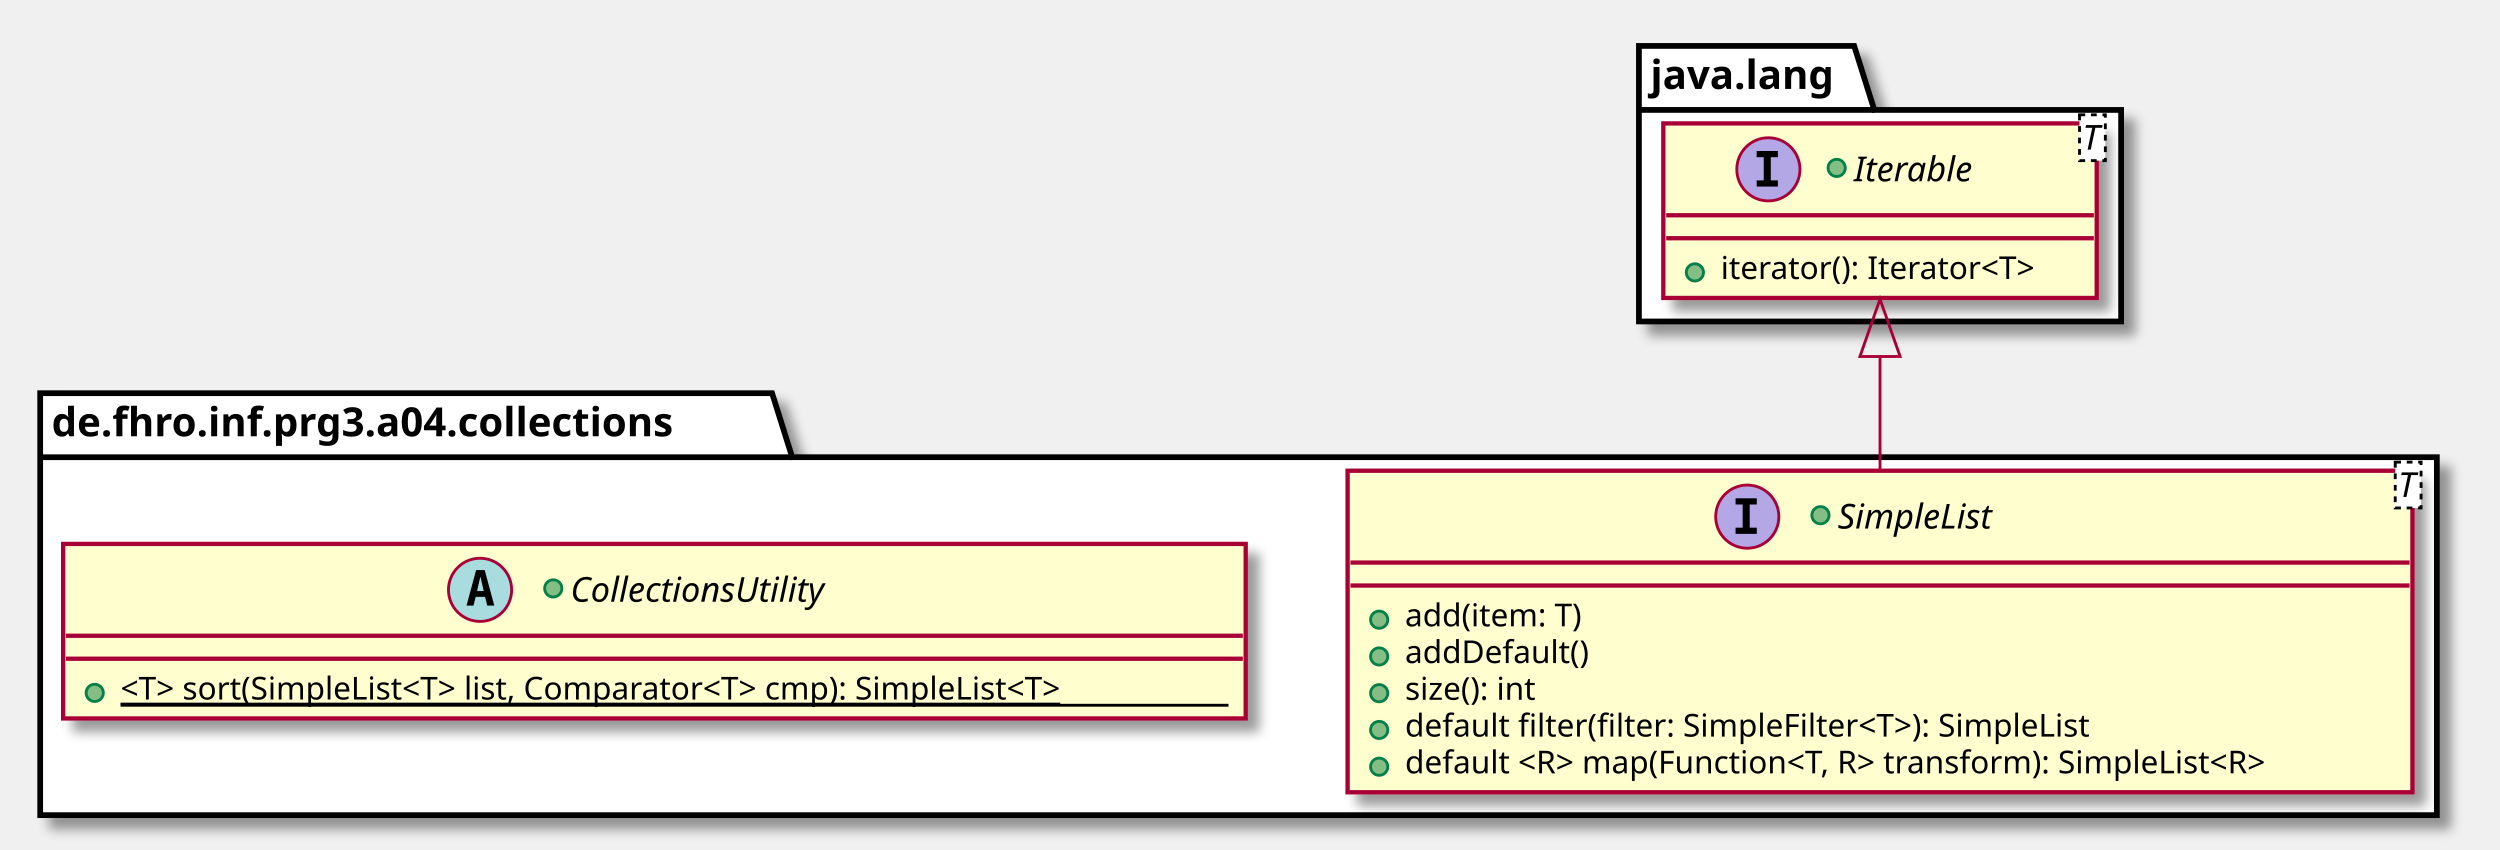
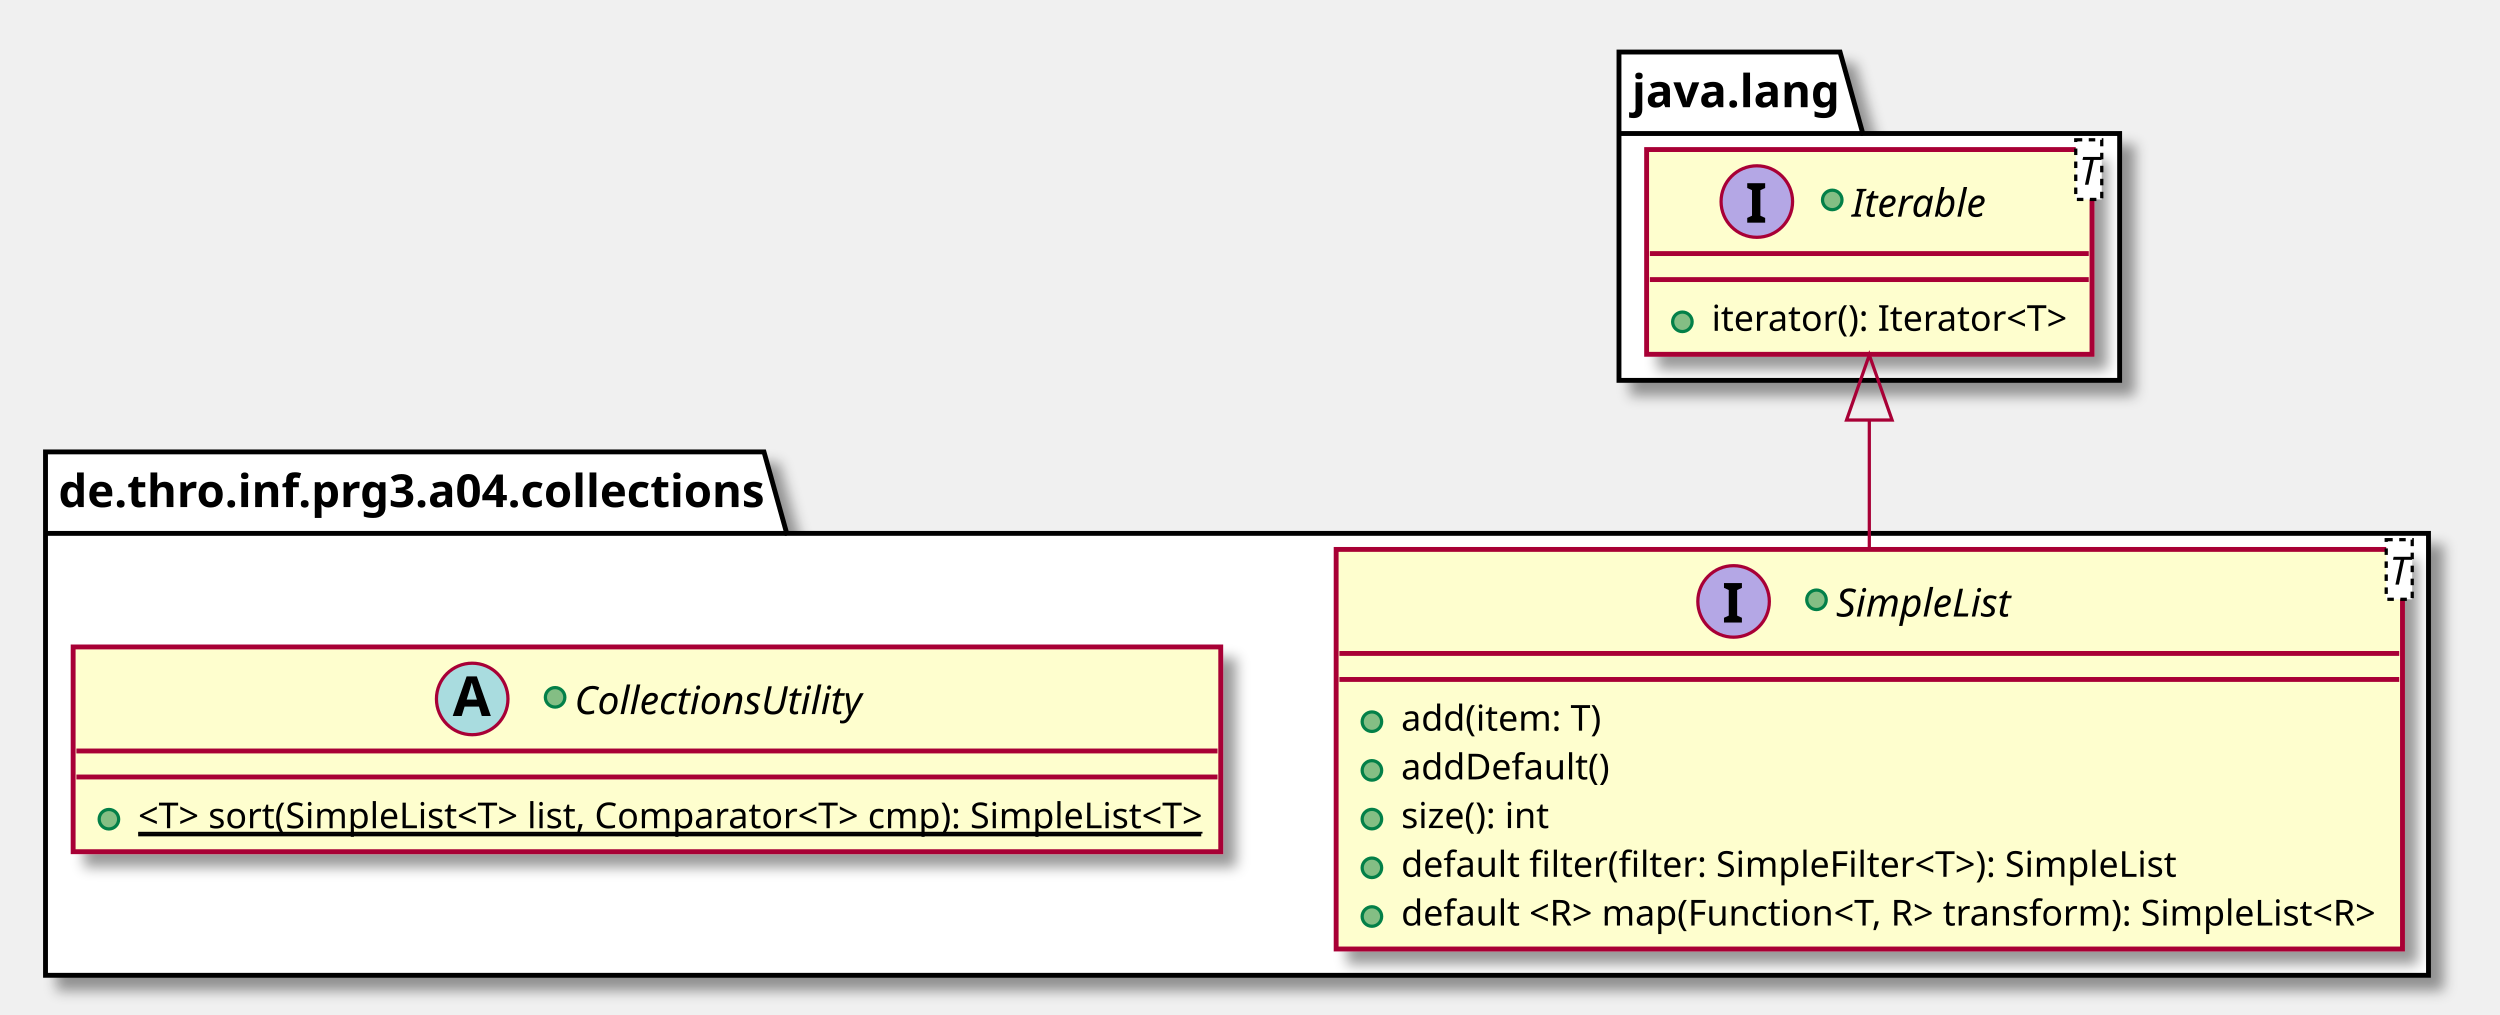
- <svg xmlns="http://www.w3.org/2000/svg" contentScriptType="application/ecmascript" contentStyleType="text/css" height="296px" preserveAspectRatio="none" style="width:871px;height:296px;" version="1.1" viewBox="0 0 871 296" width="871px" zoomAndPan="magnify">
+ <svg xmlns="http://www.w3.org/2000/svg" contentScriptType="application/ecmascript" contentStyleType="text/css" height="312px" preserveAspectRatio="none" style="width:769px;height:312px;" version="1.1" viewBox="0 0 769 312" width="769px" zoomAndPan="magnify">
  <defs>
-     <filter height="300%" id="fdu4307yg3d4k" width="300%" x="-1" y="-1">
+     <filter height="300%" id="f1ibjq6gxabqpu" width="300%" x="-1" y="-1">
      <feGaussianBlur result="blurOut" stdDeviation="2.0" />
      <feColorMatrix in="blurOut" result="blurOut2" type="matrix" values="0 0 0 0 0 0 0 0 0 0 0 0 0 0 0 0 0 0 .4 0" />
      <feOffset dx="4.0" dy="4.0" in="blurOut2" result="blurOut3" />
      <feBlend in="SourceGraphic" in2="blurOut3" mode="normal" />
    </filter>
  </defs>
  <g>
-     <polygon fill="#FFFFFF" filter="url(#fdu4307yg3d4k)" points="571,16,646,16,653,38.297,739,38.297,739,112,571,112,571,16" style="stroke: #000000; stroke-width: 2.0;" />
-     <line style="stroke: #000000; stroke-width: 2.0;" x1="571" x2="653" y1="38.297" y2="38.297" />
-     <text fill="#000000" font-family="sans-serif" font-size="14" font-weight="bold" lengthAdjust="spacingAndGlyphs" textLength="69" x="575" y="30.995">java.lang</text>
-     <polygon fill="#FFFFFF" filter="url(#fdu4307yg3d4k)" points="14,137,269,137,276,159.297,849,159.297,849,284,14,284,14,137" style="stroke: #000000; stroke-width: 2.0;" />
-     <line style="stroke: #000000; stroke-width: 2.0;" x1="14" x2="276" y1="159.297" y2="159.297" />
-     <text fill="#000000" font-family="sans-serif" font-size="14" font-weight="bold" lengthAdjust="spacingAndGlyphs" textLength="249" x="18" y="151.995">de.fhro.inf.prg3.a04.collections</text>
-     <rect fill="#FEFECE" filter="url(#fdu4307yg3d4k)" height="60.805" id="Iterable" style="stroke: #A80036; stroke-width: 1.5;" width="151" x="579.5" y="43" />
-     <ellipse cx="616.1" cy="59" fill="#B4A7E5" rx="11" ry="11" style="stroke: #A80036; stroke-width: 1.0;" />
-     <path d="M612.022,54.766 L612.022,52.609 L619.413,52.609 L619.413,54.766 L616.944,54.766 L616.944,62.844 L619.413,62.844 L619.413,65 L612.022,65 L612.022,62.844 L614.491,62.844 L614.491,54.766 L612.022,54.766 Z " />
-     <ellipse cx="639.9" cy="58.5" fill="#84BE84" rx="3" ry="3" style="stroke: #038048; stroke-width: 1.0;" />
-     <text fill="#000000" font-family="sans-serif" font-size="12" font-style="italic" lengthAdjust="spacingAndGlyphs" textLength="49" x="645.9" y="63.154">Iterable</text>
-     <rect fill="#FFFFFF" height="15.969" style="stroke: #000000; stroke-width: 1.0; stroke-dasharray: 2.0,2.0;" width="9" x="724.5" y="40" />
-     <text fill="#000000" font-family="sans-serif" font-size="12" font-style="italic" lengthAdjust="spacingAndGlyphs" textLength="7" x="725.5" y="52.139">T</text>
-     <line style="stroke: #A80036; stroke-width: 1.5;" x1="580.5" x2="729.5" y1="75" y2="75" />
-     <line style="stroke: #A80036; stroke-width: 1.5;" x1="580.5" x2="729.5" y1="83" y2="83" />
-     <ellipse cx="590.5" cy="94.902" fill="#84BE84" rx="3" ry="3" style="stroke: #038048; stroke-width: 1.0;" />
-     <text fill="#000000" font-family="sans-serif" font-size="11" lengthAdjust="spacingAndGlyphs" textLength="125" x="599.5" y="97.21">iterator(): Iterator&lt;T&gt;</text>
-     <rect fill="#FEFECE" filter="url(#fdu4307yg3d4k)" height="112.023" id="SimpleList" style="stroke: #A80036; stroke-width: 1.5;" width="371" x="469.5" y="164" />
-     <ellipse cx="608.75" cy="180" fill="#B4A7E5" rx="11" ry="11" style="stroke: #A80036; stroke-width: 1.0;" />
-     <path d="M604.672,175.766 L604.672,173.609 L612.062,173.609 L612.062,175.766 L609.594,175.766 L609.594,183.844 L612.062,183.844 L612.062,186 L604.672,186 L604.672,183.844 L607.141,183.844 L607.141,175.766 L604.672,175.766 Z " />
-     <ellipse cx="634.25" cy="179.5" fill="#84BE84" rx="3" ry="3" style="stroke: #038048; stroke-width: 1.0;" />
-     <text fill="#000000" font-family="sans-serif" font-size="12" font-style="italic" lengthAdjust="spacingAndGlyphs" textLength="62" x="640.25" y="184.154">SimpleList</text>
-     <rect fill="#FFFFFF" height="15.969" style="stroke: #000000; stroke-width: 1.0; stroke-dasharray: 2.0,2.0;" width="9" x="834.5" y="161" />
-     <text fill="#000000" font-family="sans-serif" font-size="12" font-style="italic" lengthAdjust="spacingAndGlyphs" textLength="7" x="835.5" y="173.139">T</text>
-     <line style="stroke: #A80036; stroke-width: 1.5;" x1="470.5" x2="839.5" y1="196" y2="196" />
-     <line style="stroke: #A80036; stroke-width: 1.5;" x1="470.5" x2="839.5" y1="204" y2="204" />
-     <ellipse cx="480.5" cy="215.902" fill="#84BE84" rx="3" ry="3" style="stroke: #038048; stroke-width: 1.0;" />
-     <text fill="#000000" font-family="sans-serif" font-size="11" lengthAdjust="spacingAndGlyphs" textLength="69" x="489.5" y="218.21">add(item: T)</text>
-     <ellipse cx="480.5" cy="228.707" fill="#84BE84" rx="3" ry="3" style="stroke: #038048; stroke-width: 1.0;" />
-     <text fill="#000000" font-family="sans-serif" font-size="11" lengthAdjust="spacingAndGlyphs" textLength="69" x="489.5" y="231.015">addDefault()</text>
-     <ellipse cx="480.5" cy="241.512" fill="#84BE84" rx="3" ry="3" style="stroke: #038048; stroke-width: 1.0;" />
-     <text fill="#000000" font-family="sans-serif" font-size="11" lengthAdjust="spacingAndGlyphs" textLength="52" x="489.5" y="243.82">size(): int</text>
-     <ellipse cx="480.5" cy="254.316" fill="#84BE84" rx="3" ry="3" style="stroke: #038048; stroke-width: 1.0;" />
-     <text fill="#000000" font-family="sans-serif" font-size="11" lengthAdjust="spacingAndGlyphs" textLength="270" x="489.5" y="256.625">default filter(filter: SimpleFilter&lt;T&gt;): SimpleList</text>
-     <ellipse cx="480.5" cy="267.121" fill="#84BE84" rx="3" ry="3" style="stroke: #038048; stroke-width: 1.0;" />
-     <text fill="#000000" font-family="sans-serif" font-size="11" lengthAdjust="spacingAndGlyphs" textLength="345" x="489.5" y="269.429">default &lt;R&gt; map(Function&lt;T, R&gt; transform): SimpleList&lt;R&gt;</text>
-     <rect fill="#FEFECE" filter="url(#fdu4307yg3d4k)" height="60.805" id="CollectionsUtility" style="stroke: #A80036; stroke-width: 1.5;" width="412" x="22" y="189.5" />
-     <ellipse cx="167.25" cy="205.5" fill="#A9DCDF" rx="11" ry="11" style="stroke: #A80036; stroke-width: 1.0;" />
-     <path d="M167.359,200.844 L166.203,205.922 L168.531,205.922 L167.359,200.844 Z M165.875,198.609 L168.859,198.609 L172.219,211 L169.766,211 L169,207.938 L165.719,207.938 L164.969,211 L162.531,211 L165.875,198.609 Z " />
-     <ellipse cx="192.75" cy="205" fill="#84BE84" rx="3" ry="3" style="stroke: #038048; stroke-width: 1.0;" />
-     <text fill="#000000" font-family="sans-serif" font-size="12" font-style="italic" lengthAdjust="spacingAndGlyphs" textLength="102" x="198.75" y="209.654">CollectionsUtility</text>
-     <line style="stroke: #A80036; stroke-width: 1.5;" x1="23" x2="433" y1="221.5" y2="221.5" />
-     <line style="stroke: #A80036; stroke-width: 1.5;" x1="23" x2="433" y1="229.5" y2="229.5" />
-     <ellipse cx="33" cy="241.402" fill="#84BE84" rx="3" ry="3" style="stroke: #038048; stroke-width: 1.0;" />
-     <text fill="#000000" font-family="sans-serif" font-size="11" lengthAdjust="spacingAndGlyphs" text-decoration="underline" textLength="386" x="42" y="243.71">&lt;T&gt; sort(SimpleList&lt;T&gt; list, Comparator&lt;T&gt; cmp): SimpleList&lt;T&gt;</text>
-     <line style="stroke: #000000; stroke-width: 1.0;" x1="42" x2="428" y1="245.71" y2="245.71" />
-     <path d="M655,124.409 C655,137.155 655,150.898 655,163.881 " fill="none" id="Iterable-SimpleList" style="stroke: #A80036; stroke-width: 1.0;" />
-     <polygon fill="none" points="648,124.211,655,104.211,662,124.211,648,124.211" style="stroke: #A80036; stroke-width: 1.0;" />
+     <polygon fill="#FFFFFF" filter="url(#f1ibjq6gxabqpu)" points="498,16,566,16,573,41.068,652,41.068,652,117,498,117,498,16" style="stroke: #000000; stroke-width: 1.5;" />
+     <line style="stroke: #000000; stroke-width: 1.5;" x1="498" x2="573" y1="41.068" y2="41.068" />
+     <text fill="#000000" font-family="sans-serif" font-size="14" font-weight="bold" lengthAdjust="spacingAndGlyphs" textLength="62" x="502" y="32.966">java.lang</text>
+     <polygon fill="#FFFFFF" filter="url(#f1ibjq6gxabqpu)" points="14,139,235,139,242,164.068,747,164.068,747,300,14,300,14,139" style="stroke: #000000; stroke-width: 1.5;" />
+     <line style="stroke: #000000; stroke-width: 1.5;" x1="14" x2="242" y1="164.068" y2="164.068" />
+     <text fill="#000000" font-family="sans-serif" font-size="14" font-weight="bold" lengthAdjust="spacingAndGlyphs" textLength="215" x="18" y="155.966">de.thro.inf.prg3.a04.collections</text>
+     <rect fill="#FEFECE" filter="url(#f1ibjq6gxabqpu)" height="62.982" id="Iterable" style="stroke: #A80036; stroke-width: 1.5;" width="137" x="506.5" y="46" />
+     <ellipse cx="540.4" cy="62" fill="#B4A7E5" rx="11" ry="11" style="stroke: #A80036; stroke-width: 1.0;" />
+     <path d="M542.962,68.5 L537.447,68.5 L537.447,67.031 L538.916,66.359 L538.916,58.5 L537.447,57.828 L537.447,56.359 L542.962,56.359 L542.962,57.828 L541.494,58.5 L541.494,66.359 L542.962,67.031 L542.962,68.5 Z " />
+     <ellipse cx="563.6" cy="61.5" fill="#84BE84" rx="3" ry="3" style="stroke: #038048; stroke-width: 1.0;" />
+     <text fill="#000000" font-family="sans-serif" font-size="12" font-style="italic" lengthAdjust="spacingAndGlyphs" textLength="42" x="569.6" y="66.656">Iterable</text>
+     <rect fill="#FFFFFF" height="18.344" style="stroke: #000000; stroke-width: 1.0; stroke-dasharray: 2.0,2.0;" width="8" x="638.5" y="43" />
+     <text fill="#000000" font-family="sans-serif" font-size="12" font-style="italic" lengthAdjust="spacingAndGlyphs" textLength="6" x="639.5" y="56.828">T</text>
+     <line style="stroke: #A80036; stroke-width: 1.5;" x1="507.5" x2="642.5" y1="78" y2="78" />
+     <line style="stroke: #A80036; stroke-width: 1.5;" x1="507.5" x2="642.5" y1="86" y2="86" />
+     <ellipse cx="517.5" cy="98.991" fill="#84BE84" rx="3" ry="3" style="stroke: #038048; stroke-width: 1.0;" />
+     <text fill="#000000" font-family="sans-serif" font-size="11" lengthAdjust="spacingAndGlyphs" textLength="111" x="526.5" y="101.759">iterator(): Iterator&lt;T&gt;</text>
+     <rect fill="#FEFECE" filter="url(#f1ibjq6gxabqpu)" height="122.909" id="SimpleList" style="stroke: #A80036; stroke-width: 1.5;" width="328" x="411" y="169" />
+     <ellipse cx="533.25" cy="185" fill="#B4A7E5" rx="11" ry="11" style="stroke: #A80036; stroke-width: 1.0;" />
+     <path d="M535.812,191.5 L530.297,191.5 L530.297,190.031 L531.766,189.359 L531.766,181.5 L530.297,180.828 L530.297,179.359 L535.812,179.359 L535.812,180.828 L534.344,181.5 L534.344,189.359 L535.812,190.031 L535.812,191.5 Z " />
+     <ellipse cx="558.75" cy="184.5" fill="#84BE84" rx="3" ry="3" style="stroke: #038048; stroke-width: 1.0;" />
+     <text fill="#000000" font-family="sans-serif" font-size="12" font-style="italic" lengthAdjust="spacingAndGlyphs" textLength="54" x="564.75" y="189.656">SimpleList</text>
+     <rect fill="#FFFFFF" height="18.344" style="stroke: #000000; stroke-width: 1.0; stroke-dasharray: 2.0,2.0;" width="8" x="734" y="166" />
+     <text fill="#000000" font-family="sans-serif" font-size="12" font-style="italic" lengthAdjust="spacingAndGlyphs" textLength="6" x="735" y="179.828">T</text>
+     <line style="stroke: #A80036; stroke-width: 1.5;" x1="412" x2="738" y1="201" y2="201" />
+     <line style="stroke: #A80036; stroke-width: 1.5;" x1="412" x2="738" y1="209" y2="209" />
+     <ellipse cx="422" cy="221.991" fill="#84BE84" rx="3" ry="3" style="stroke: #038048; stroke-width: 1.0;" />
+     <text fill="#000000" font-family="sans-serif" font-size="11" lengthAdjust="spacingAndGlyphs" textLength="61" x="431" y="224.759">add(item: T)</text>
+     <ellipse cx="422" cy="236.973" fill="#84BE84" rx="3" ry="3" style="stroke: #038048; stroke-width: 1.0;" />
+     <text fill="#000000" font-family="sans-serif" font-size="11" lengthAdjust="spacingAndGlyphs" textLength="64" x="431" y="239.741">addDefault()</text>
+     <ellipse cx="422" cy="251.955" fill="#84BE84" rx="3" ry="3" style="stroke: #038048; stroke-width: 1.0;" />
+     <text fill="#000000" font-family="sans-serif" font-size="11" lengthAdjust="spacingAndGlyphs" textLength="45" x="431" y="254.723">size(): int</text>
+     <ellipse cx="422" cy="266.937" fill="#84BE84" rx="3" ry="3" style="stroke: #038048; stroke-width: 1.0;" />
+     <text fill="#000000" font-family="sans-serif" font-size="11" lengthAdjust="spacingAndGlyphs" textLength="241" x="431" y="269.705">default filter(filter: SimpleFilter&lt;T&gt;): SimpleList</text>
+     <ellipse cx="422" cy="281.918" fill="#84BE84" rx="3" ry="3" style="stroke: #038048; stroke-width: 1.0;" />
+     <text fill="#000000" font-family="sans-serif" font-size="11" lengthAdjust="spacingAndGlyphs" textLength="302" x="431" y="284.687">default &lt;R&gt; map(Function&lt;T, R&gt; transform): SimpleList&lt;R&gt;</text>
+     <rect fill="#FEFECE" filter="url(#f1ibjq6gxabqpu)" height="62.982" id="CollectionsUtility" style="stroke: #A80036; stroke-width: 1.5;" width="353" x="22.5" y="199" />
+     <ellipse cx="145.25" cy="215" fill="#A9DCDF" rx="11" ry="11" style="stroke: #A80036; stroke-width: 1.0;" />
+     <path d="M148.203,220.25 L147.328,217.359 L142.906,217.359 L142.016,220.25 L139.25,220.25 L143.531,208.062 L146.672,208.062 L150.984,220.25 L148.203,220.25 Z M146.719,215.203 L145.828,212.375 Q145.75,212.094 145.609,211.648 Q145.469,211.203 145.336,210.742 Q145.203,210.281 145.109,209.953 Q145.031,210.281 144.883,210.789 Q144.734,211.297 144.609,211.742 Q144.484,212.188 144.422,212.375 L143.547,215.203 L146.719,215.203 Z " />
+     <ellipse cx="170.75" cy="214.5" fill="#84BE84" rx="3" ry="3" style="stroke: #038048; stroke-width: 1.0;" />
+     <text fill="#000000" font-family="sans-serif" font-size="12" font-style="italic" lengthAdjust="spacingAndGlyphs" textLength="88" x="176.75" y="219.656">CollectionsUtility</text>
+     <line style="stroke: #A80036; stroke-width: 1.5;" x1="23.5" x2="374.5" y1="231" y2="231" />
+     <line style="stroke: #A80036; stroke-width: 1.5;" x1="23.5" x2="374.5" y1="239" y2="239" />
+     <ellipse cx="33.5" cy="251.991" fill="#84BE84" rx="3" ry="3" style="stroke: #038048; stroke-width: 1.0;" />
+     <text fill="#000000" font-family="sans-serif" font-size="11" lengthAdjust="spacingAndGlyphs" text-decoration="underline" textLength="327" x="42.5" y="254.759">&lt;T&gt; sort(SimpleList&lt;T&gt; list, Comparator&lt;T&gt; cmp): SimpleList&lt;T&gt;</text>
+     <line style="stroke: #000000; stroke-width: 1.0;" x1="42.5" x2="369.5" y1="256.759" y2="256.759" />
+     <path d="M575,129.323 C575,142.018 575,155.729 575,168.836 " fill="none" id="Iterable-SimpleList" style="stroke: #A80036; stroke-width: 1.0;" />
+     <polygon fill="none" points="568,129.202,575,109.202,582,129.202,568,129.202" style="stroke: #A80036; stroke-width: 1.0;" />
  </g>
</svg>
